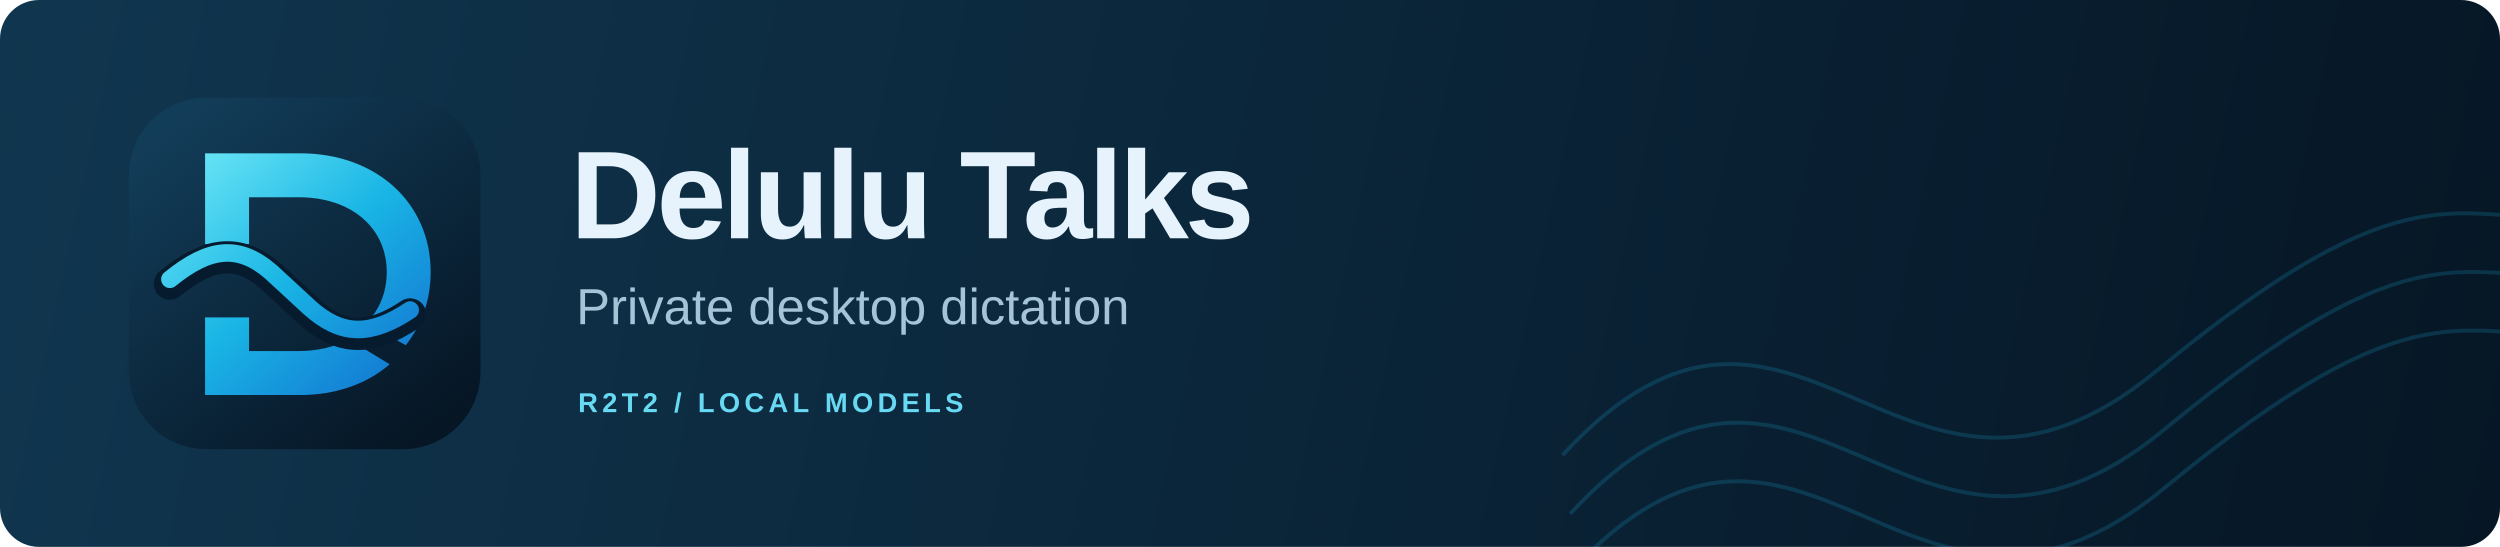
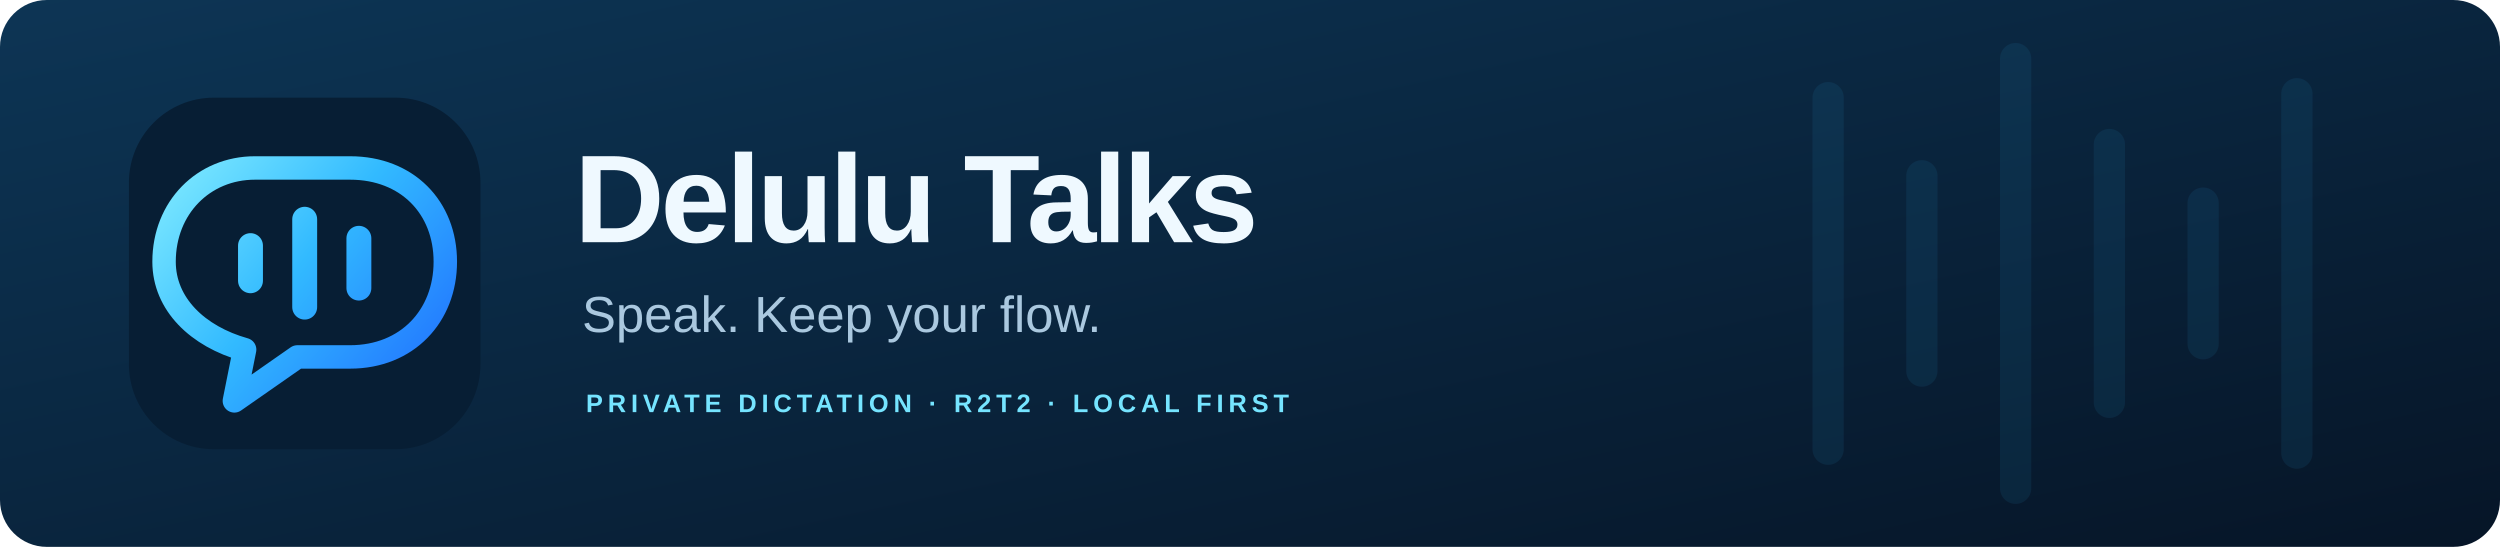
- <svg xmlns="http://www.w3.org/2000/svg" width="1280" height="280" viewBox="0 0 1280 280" role="img" aria-labelledby="banner-title banner-description">
+ <svg xmlns="http://www.w3.org/2000/svg" viewBox="0 0 1280 280" role="img" aria-labelledby="title description">
  <defs>
-     <linearGradient id="ocean" x1="0" y1="0" x2="1280" y2="280" gradientUnits="userSpaceOnUse">
-       <stop stop-color="#10364f" />
-       <stop offset="1" stop-color="#061625" />
-     </linearGradient>
-     <linearGradient id="horizon">
-       <stop stop-color="#68e4f5" />
-       <stop offset="1" stop-color="#1372d0" />
+     <linearGradient id="banner" x2="1" y2="1">
+       <stop stop-color="#0d3555" />
+       <stop offset="1" stop-color="#061527" />
    </linearGradient>
  </defs>
-   <rect width="1280" height="280" rx="20" fill="url(#ocean)" />
-   <path d="M800 233c120-130 173 65 304-43s153-75 215-79M804 263c120-130 173 65 304-43s153-75 215-79M804 293c120-130 173 65 304-43s153-75 215-79" fill="none" stroke="#19b5e5" stroke-width="2" opacity=".18" />
-   <path d="M24 1h1232" stroke="url(#horizon)" stroke-width="2" />
-   <svg x="60" y="44" width="192" height="192" viewBox="0 0 256 256" role="img" aria-labelledby="title desc">
+   <rect width="1280" height="280" rx="24" fill="url(#banner)" />
+   <path d="M936 50v180M984 90v100M1032 30v220M1080 74v132M1128 104v72M1176 48v184" stroke="#32baff" stroke-width="16" stroke-linecap="round" opacity=".08" />
+   <svg x="60" y="44" width="192" height="192" viewBox="0 0 256 256">
    <defs>
-       <linearGradient id="depth" x1="40" y1="20" x2="206" y2="238" gradientUnits="userSpaceOnUse">
-         <stop stop-color="#123d59" />
-         <stop offset="1" stop-color="#061625" />
-       </linearGradient>
-       <linearGradient id="current" x1="52" y1="49" x2="195" y2="213" gradientUnits="userSpaceOnUse">
-         <stop stop-color="#68e4f5" />
-         <stop offset=".48" stop-color="#19b5e5" />
-         <stop offset="1" stop-color="#1372d0" />
+       <linearGradient id="voice" x1="48" y1="58" x2="208" y2="192" gradientUnits="userSpaceOnUse">
+         <stop stop-color="#75e4ff" />
+         <stop offset=".48" stop-color="#32baff" />
+         <stop offset="1" stop-color="#237bff" />
      </linearGradient>
    </defs>
-     <rect x="8" y="8" width="240" height="240" rx="53" fill="url(#depth)" />
-     <path d="M60 46h65c52 0 89 34 89 81 0 19-6 36-17 50l-27-15c9-9 14-21 14-35 0-30-24-51-60-51H90v32H60Zm0 112h30v23h34c13 0 25-3 34-8l28 17c-16 14-38 21-61 21H60Z" fill="url(#current)" />
-     <path d="M36 135c27-22 47-24 69-5l26 24c22 20 42 20 69 2" fill="none" stroke="#061c2e" stroke-width="22" stroke-linecap="round" />
-     <path d="M36 132c27-22 47-24 69-5l26 24c22 20 42 20 69 2" fill="none" stroke="url(#current)" stroke-width="12" stroke-linecap="round" />
+     <rect x="8" y="8" width="240" height="240" rx="58" fill="#071e34" />
+     <g fill="none" stroke="url(#voice)" stroke-linecap="round" stroke-linejoin="round">
+       <path d="M94 56h65c39 0 65 27 65 64s-26 65-65 65h-36l-43 30 7-35c-32-9-55-31-55-60 0-37 27-64 62-64Z" stroke-width="16" />
+       <path d="M91 109v24M128 91v60M165 104v34" stroke-width="17" />
+     </g>
  </svg>
  <g font-family="Segoe UI, Arial, sans-serif">
-     <text x="292" y="122" font-size="64" font-weight="700" letter-spacing="-2" fill="#e6f3fc">Delulu Talks</text>
-     <text x="295" y="166" font-size="26" fill="#a6c4d8">Private desktop dictation</text>
-     <text x="296" y="211" font-size="14" font-weight="600" letter-spacing="2.2" fill="#68d9f2">R2T2  /  LOCAL MODELS</text>
+     <text x="294" y="124" font-size="64" font-weight="750" letter-spacing="-2" fill="#eff9ff">Delulu Talks</text>
+     <text x="298" y="170" font-size="26" fill="#aac8df">Speak. Keep your flow.</text>
+     <text x="300" y="211" font-size="13" font-weight="600" letter-spacing="2.5" fill="#75e4ff">PRIVATE DICTATION · R2T2 · LOCAL FIRST</text>
  </g>
</svg>
